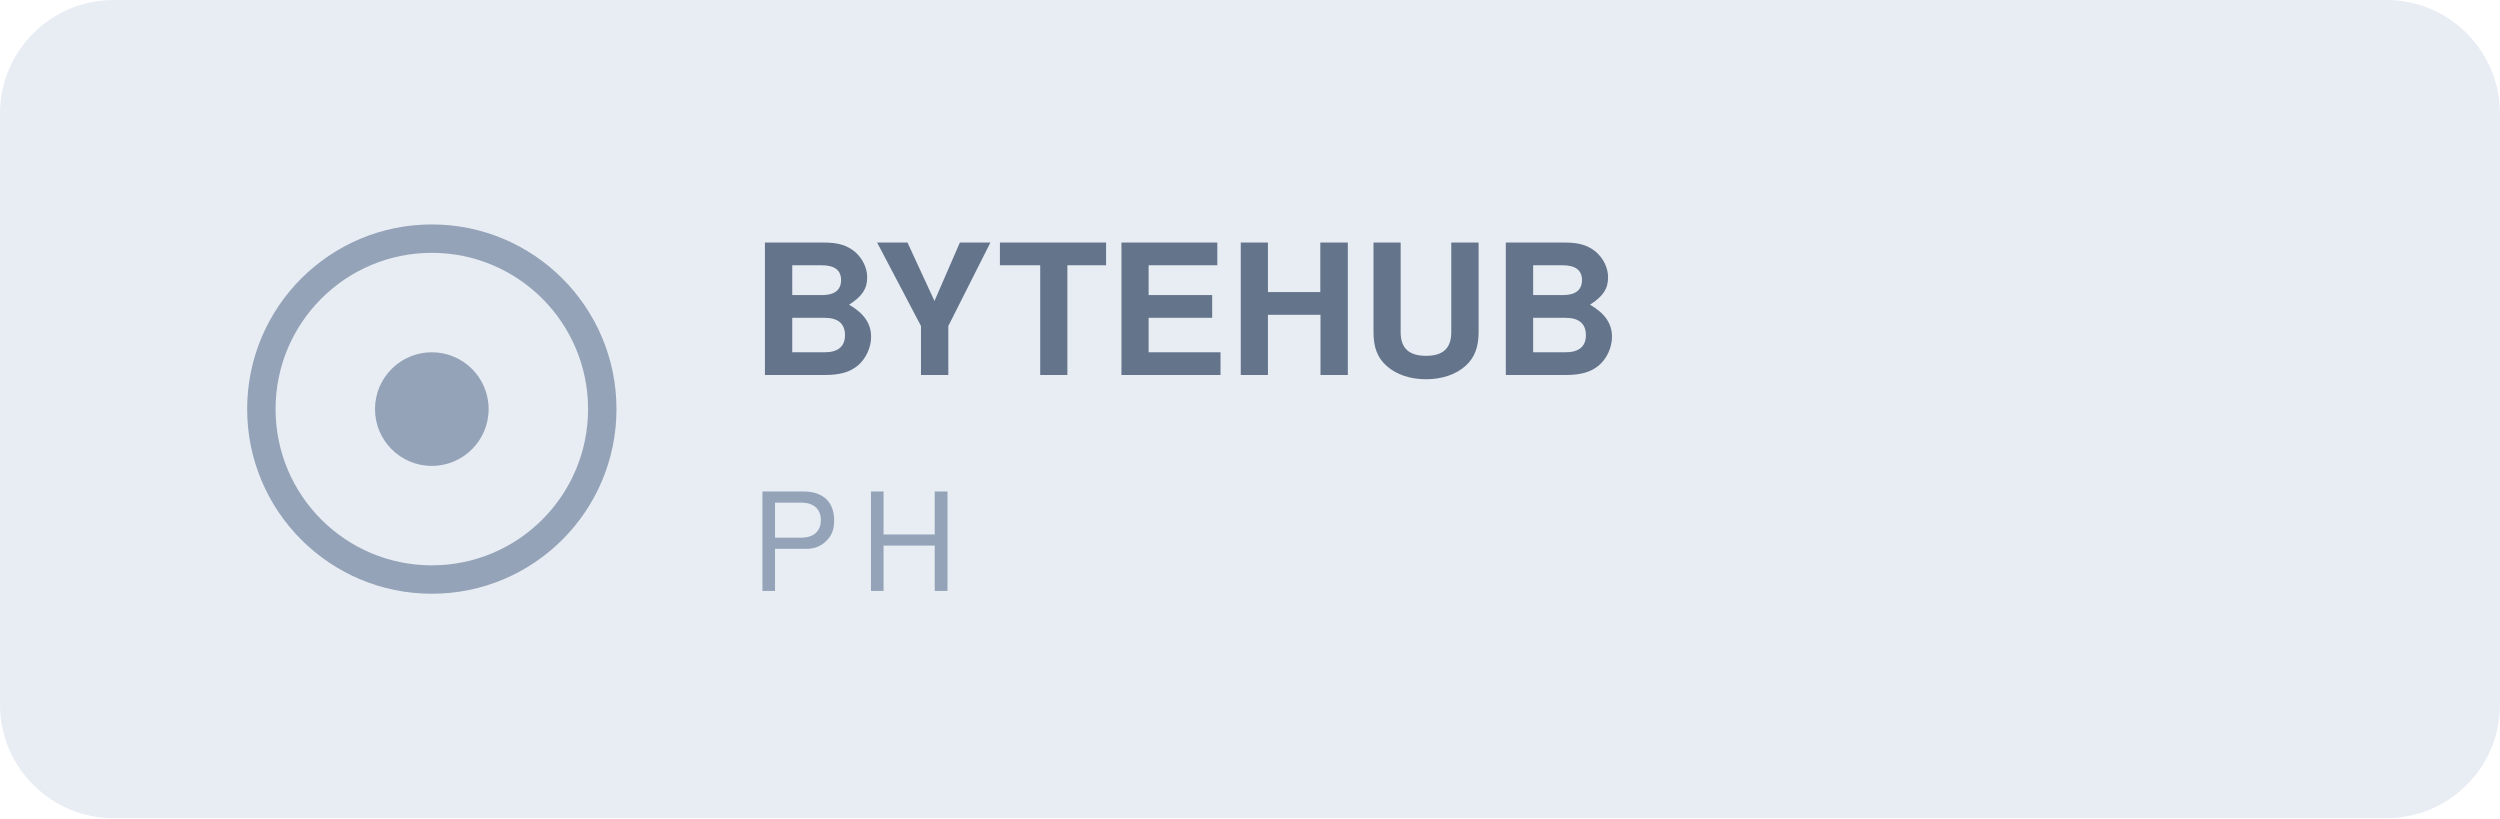
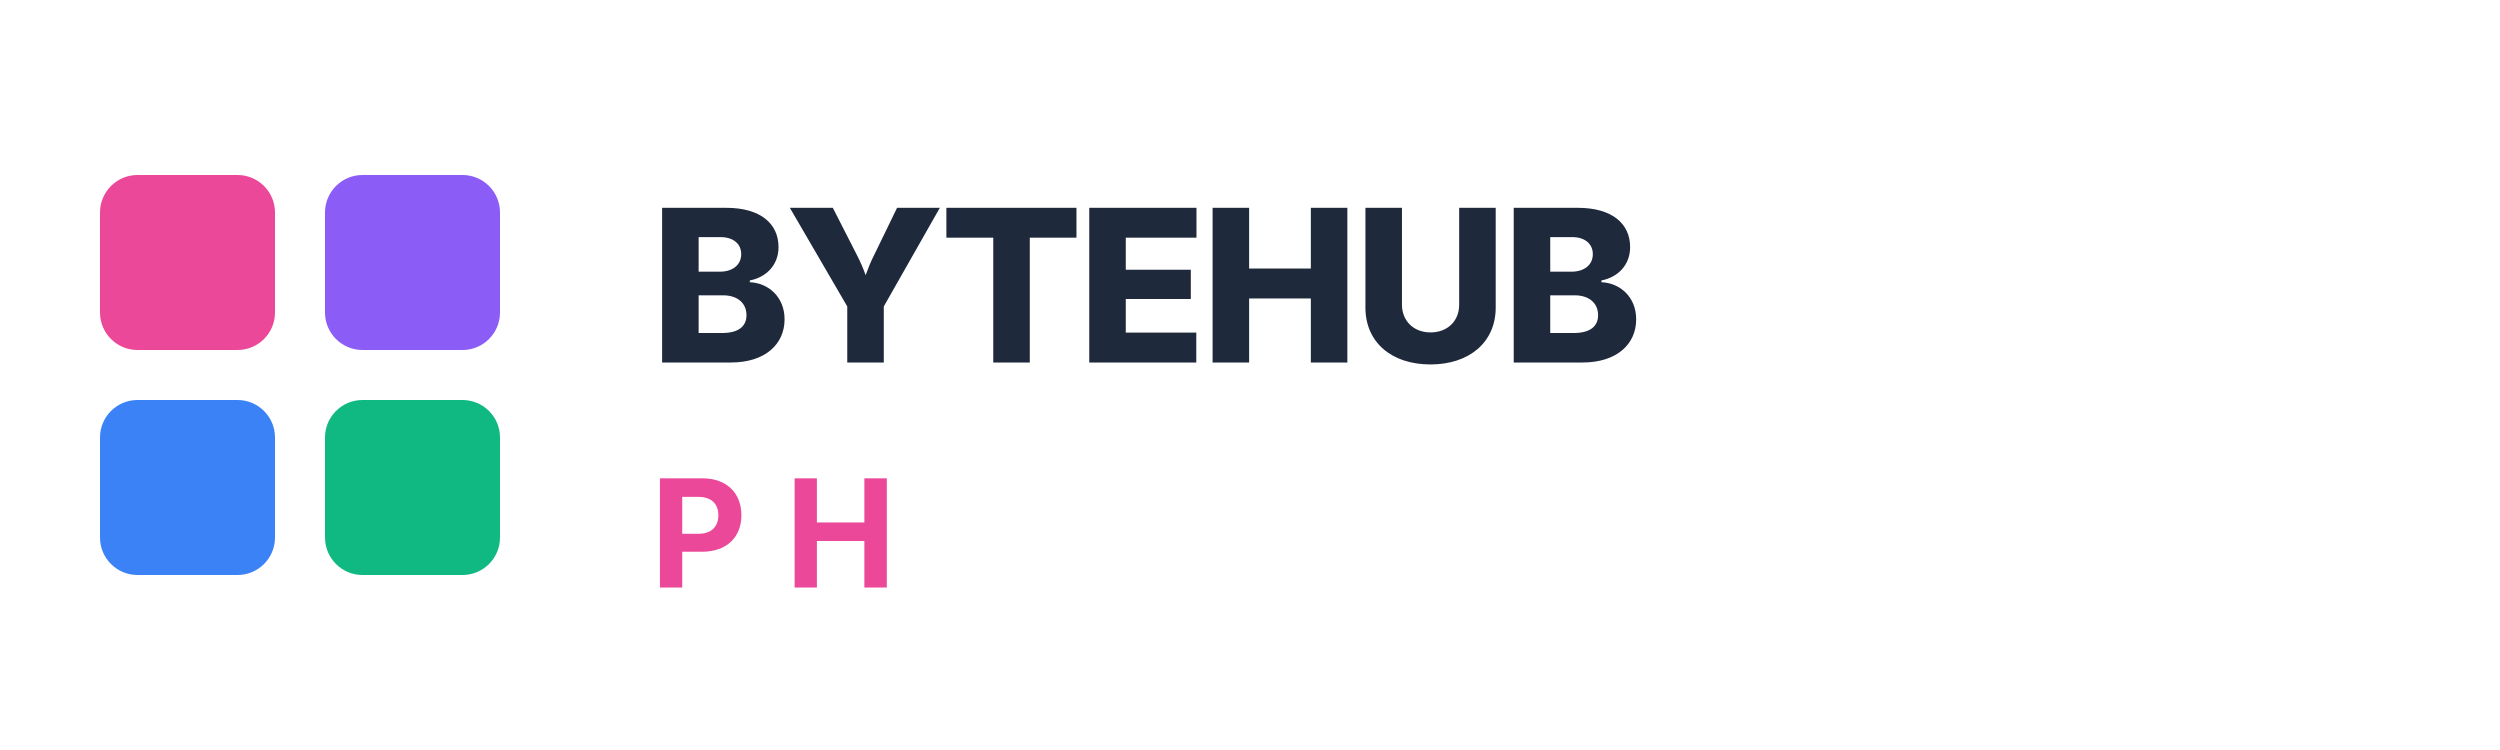
- <svg xmlns="http://www.w3.org/2000/svg" viewBox="0 0 220 72" role="img" aria-label="BYTEHUB PH placeholder logo">
-   <rect width="220" height="72" rx="10" fill="#E8EDF4" />
-   <circle cx="38" cy="36" r="15" fill="none" stroke="#94A3B8" stroke-width="2.5" />
-   <circle cx="38" cy="36" r="5" fill="#94A3B8" />
-   <text x="66" y="33" font-family="Segoe UI, Helvetica, Arial, sans-serif" font-size="16" font-weight="700" fill="#64748B">BYTEHUB</text>
-   <text x="66" y="52" font-family="Segoe UI, Helvetica, Arial, sans-serif" font-size="12" letter-spacing="2" fill="#94A3B8">PH</text>
+ <svg xmlns="http://www.w3.org/2000/svg" viewBox="0 0 200 60" fill="none" role="img" aria-label="ByteHub PH">
+   <rect x="8" y="14" width="14" height="14" rx="3" fill="#EC4899" />
+   <rect x="26" y="14" width="14" height="14" rx="3" fill="#8B5CF6" />
+   <rect x="8" y="32" width="14" height="14" rx="3" fill="#3B82F6" />
+   <rect x="26" y="32" width="14" height="14" rx="3" fill="#10B981" />
+   <text x="52" y="29" font-family="system-ui, -apple-system, sans-serif" font-size="17" font-weight="800" letter-spacing="-0.5" fill="#1E293B">BYTEHUB</text>
+   <text x="52" y="47" font-family="system-ui, -apple-system, sans-serif" font-size="12" font-weight="700" letter-spacing="3" fill="#EC4899">PH</text>
</svg>
